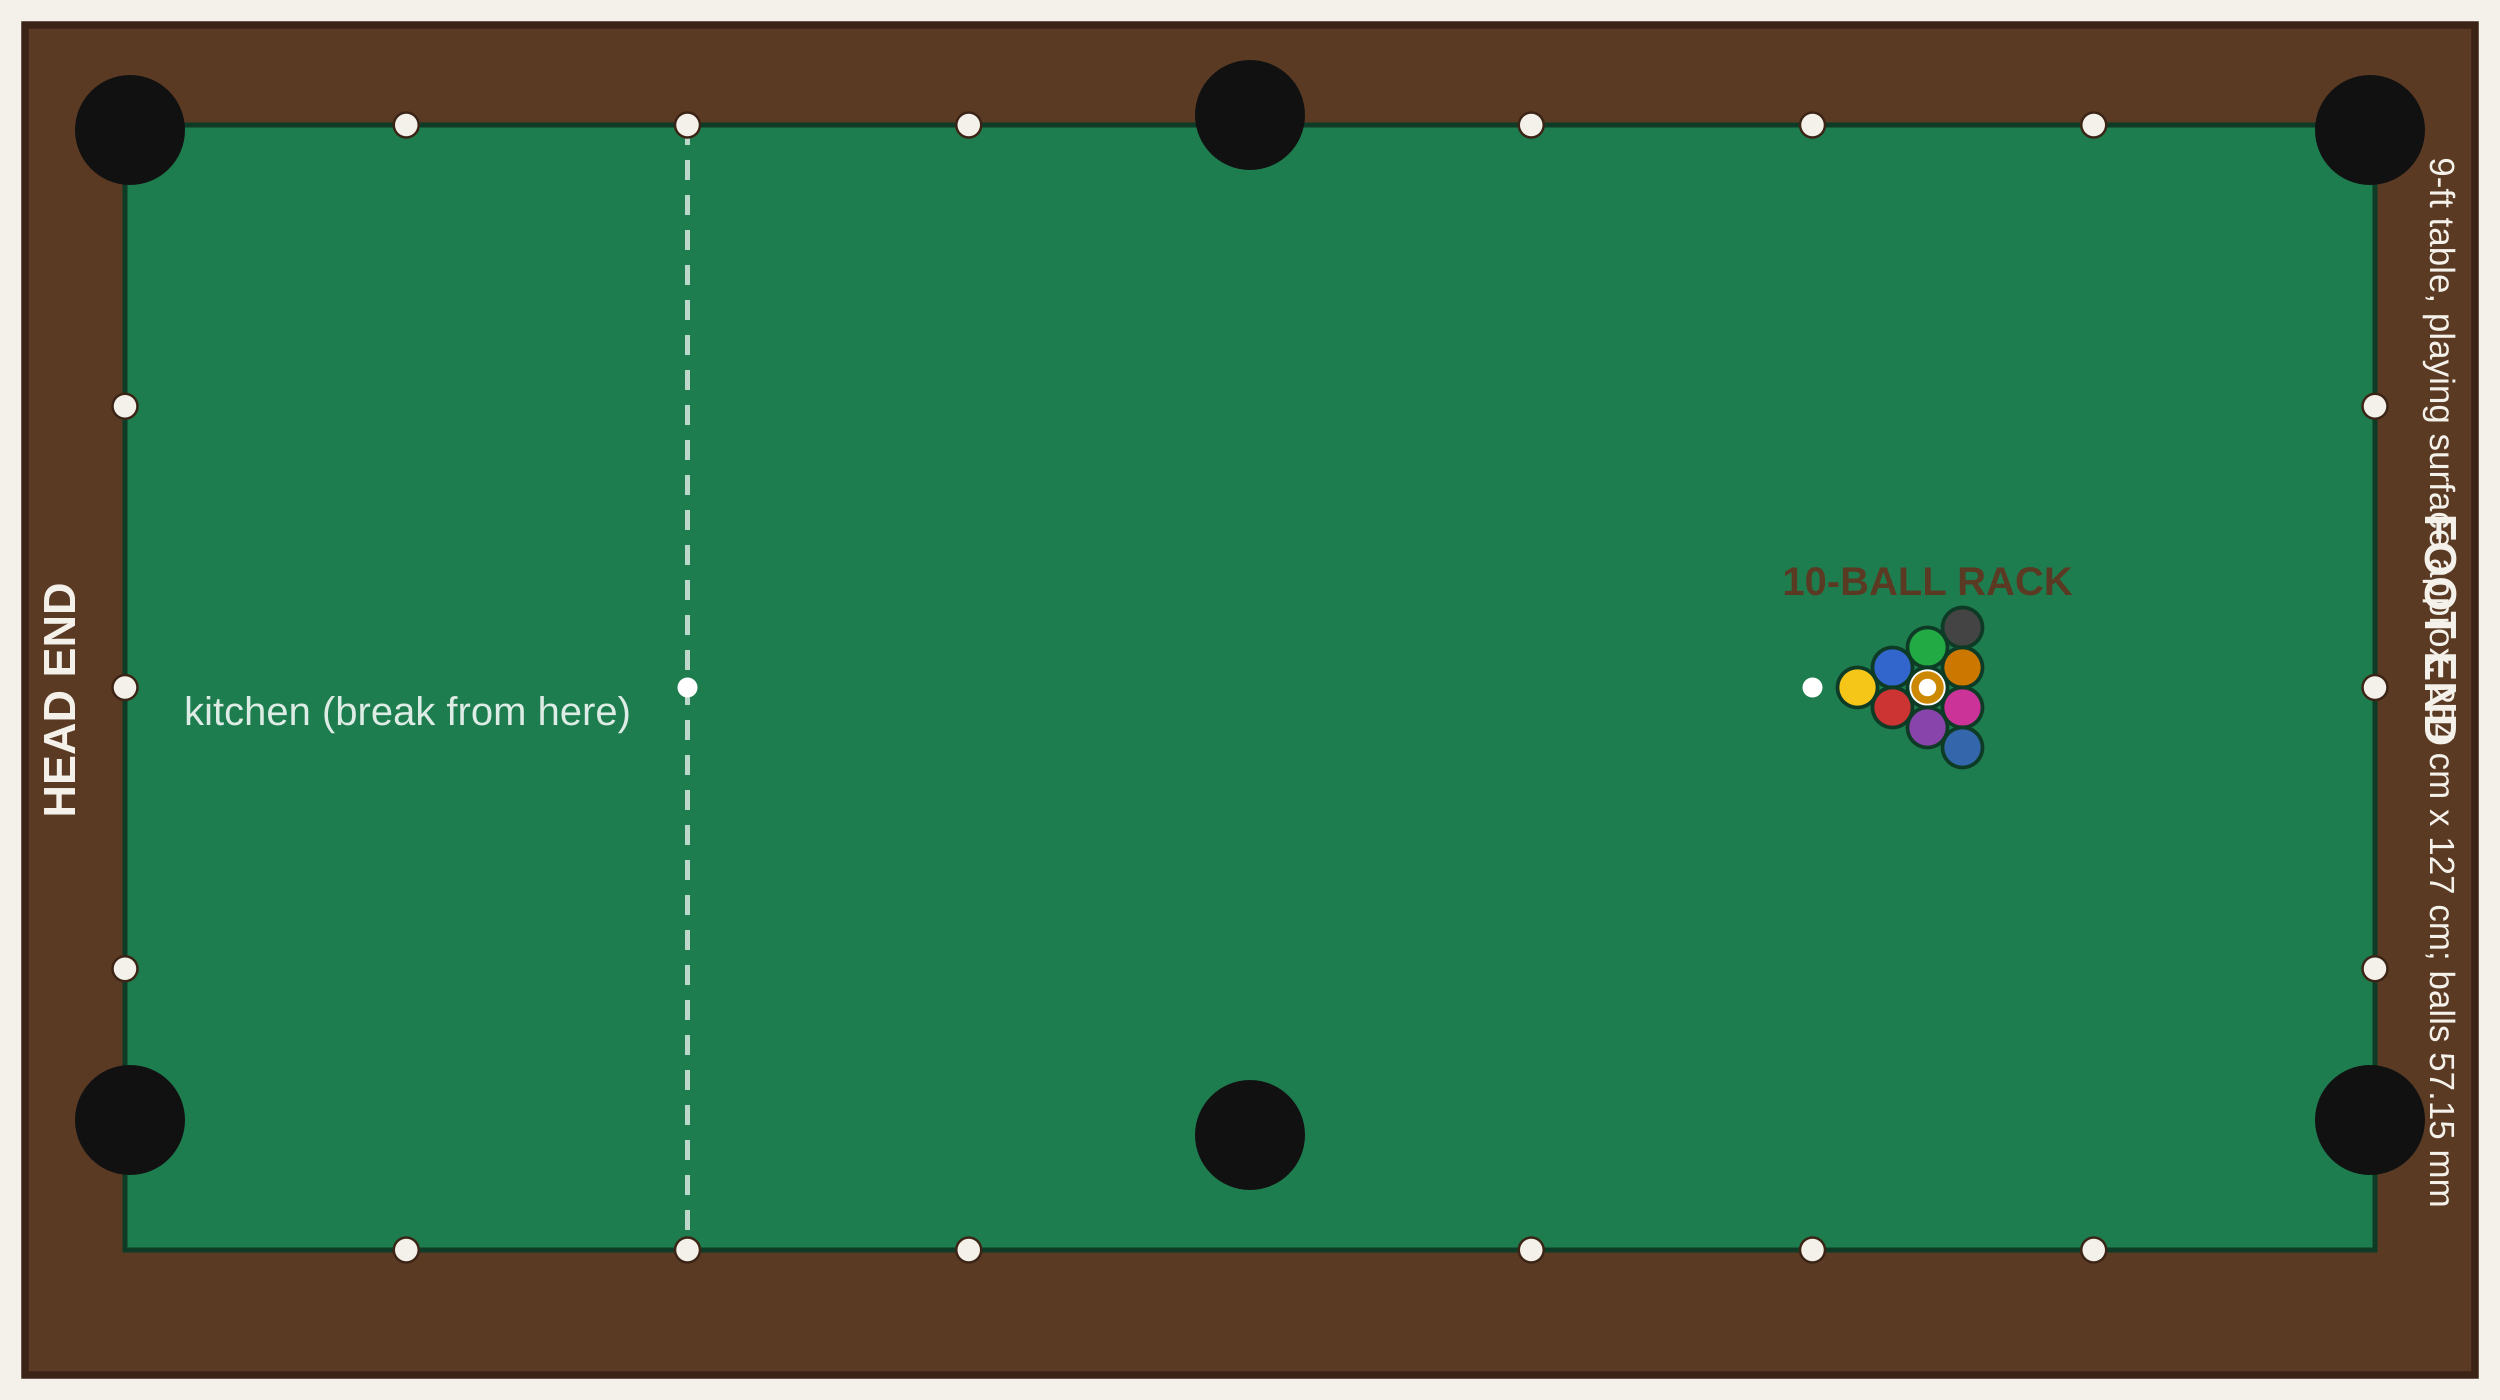
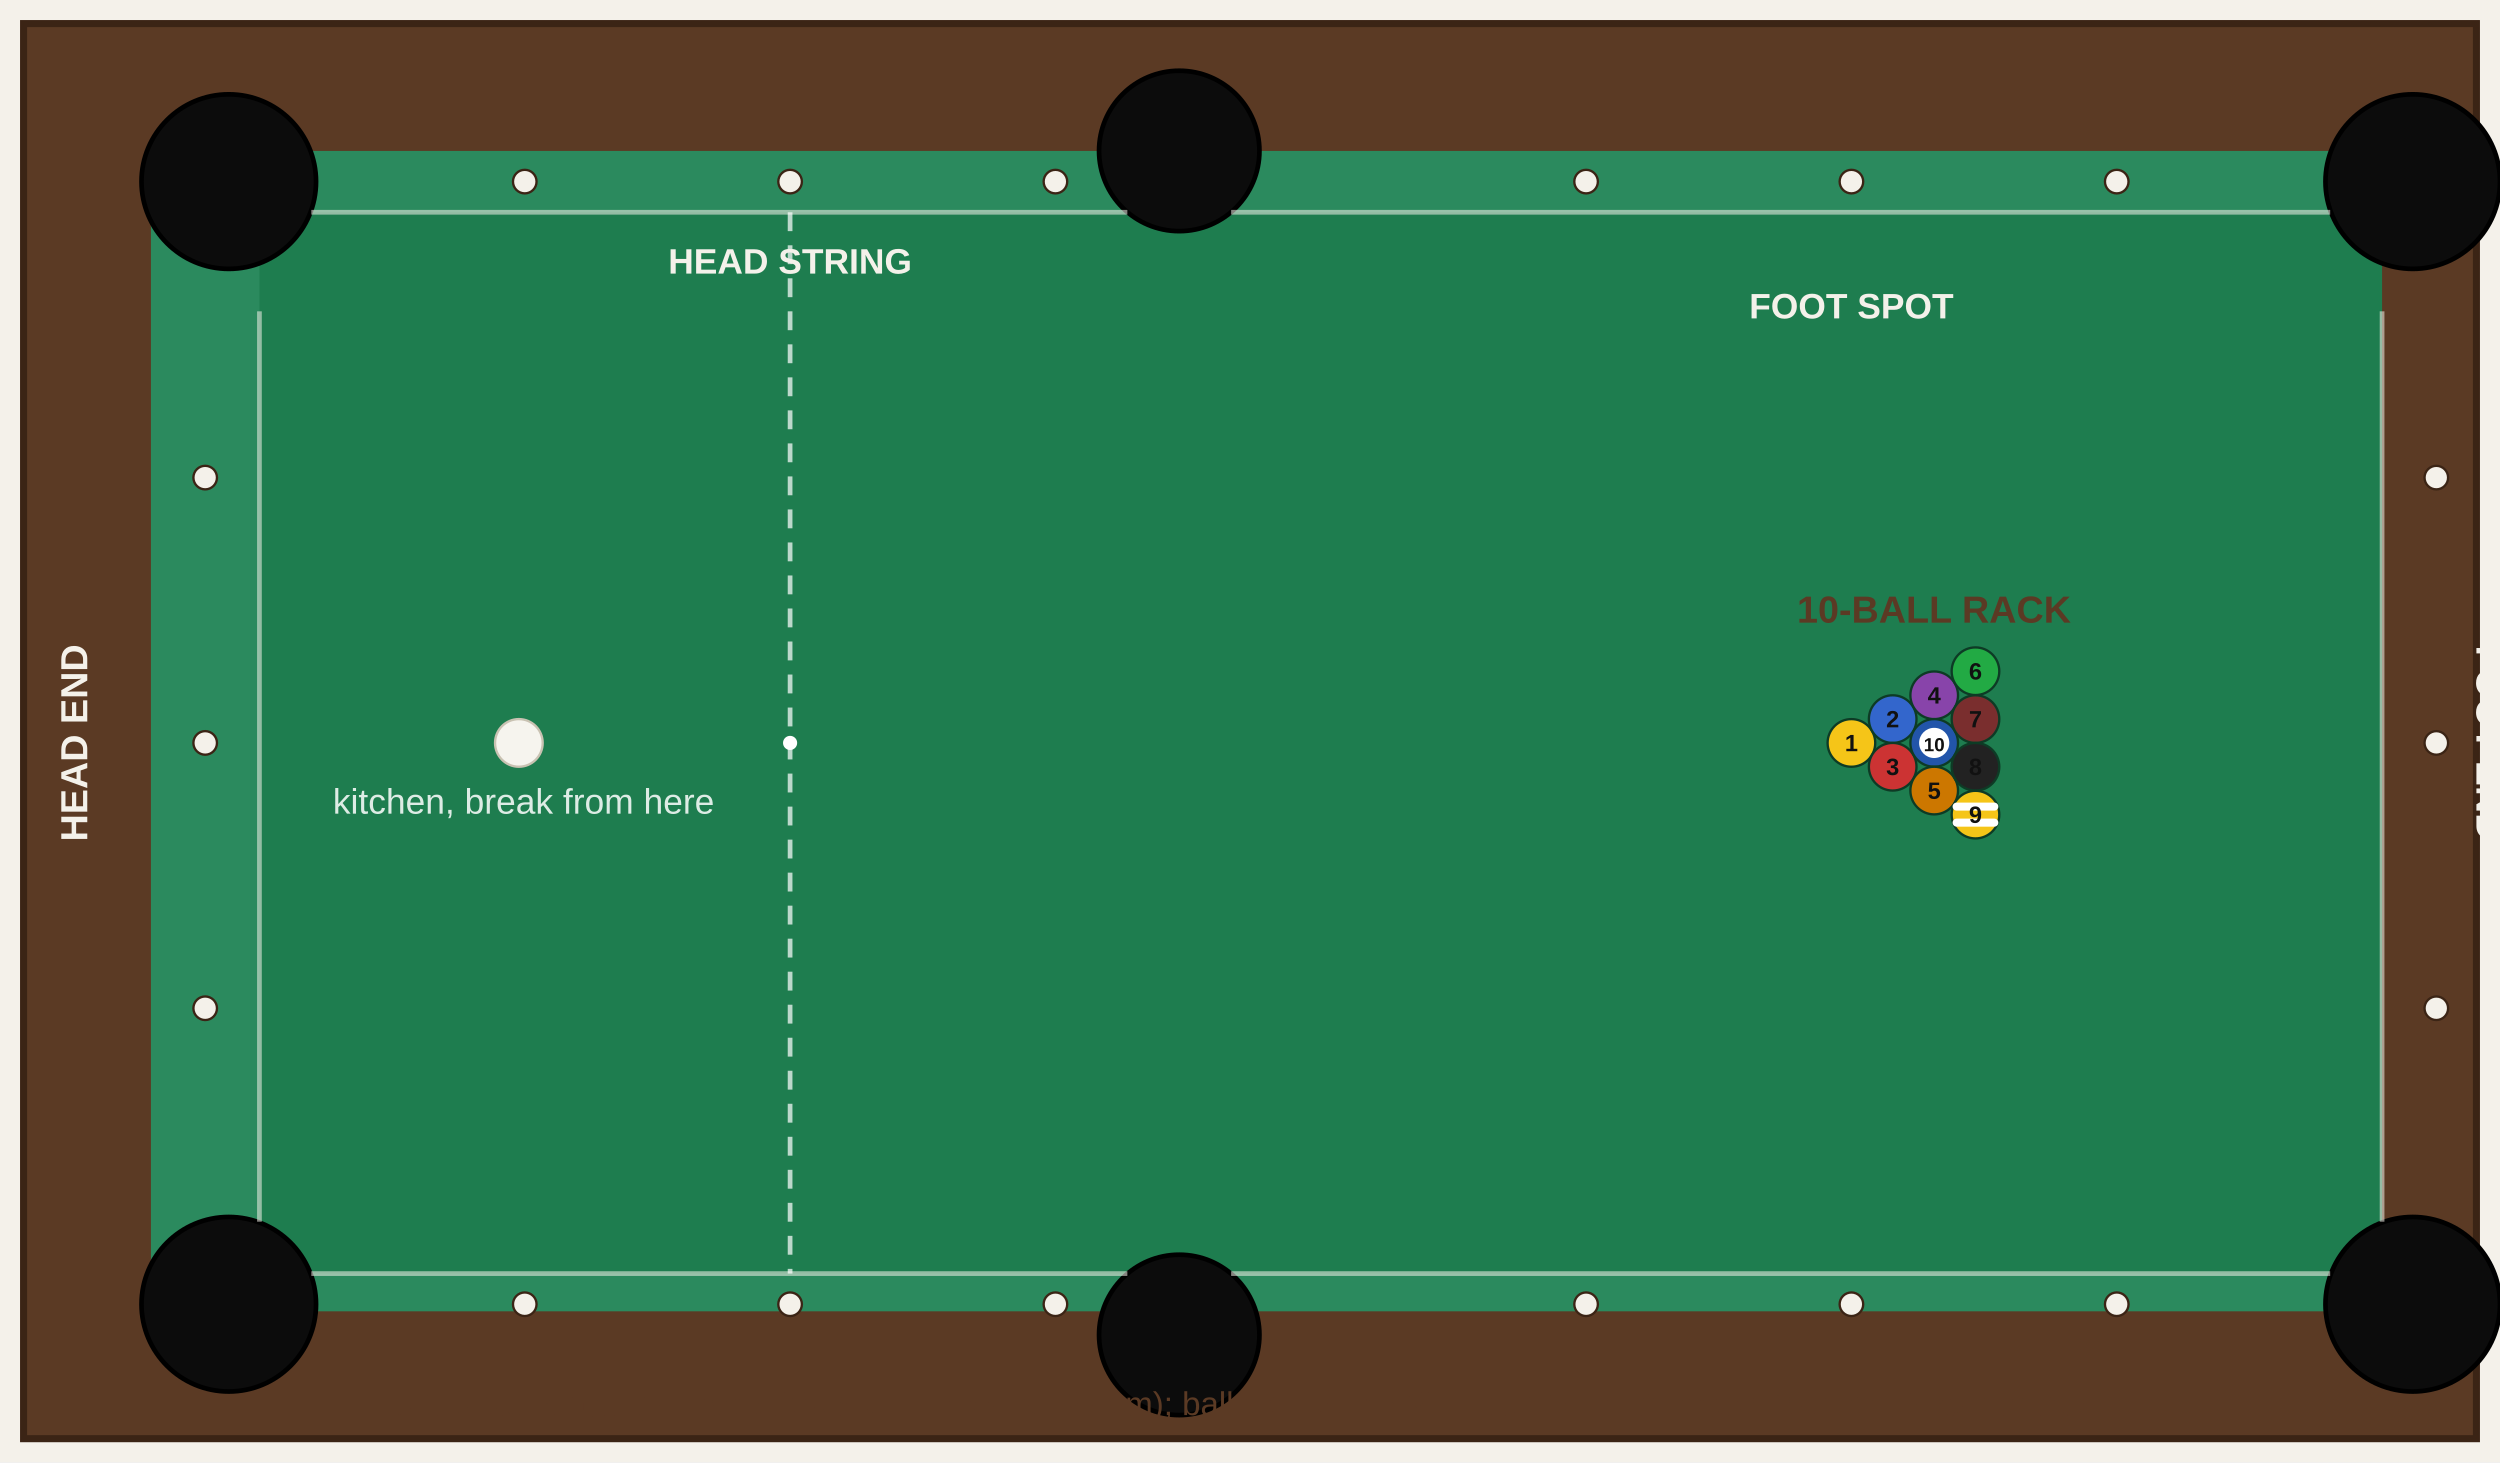
- <svg xmlns="http://www.w3.org/2000/svg" viewBox="0 0 1000 560" role="img" aria-labelledby="title desc">
-   <rect x="0" y="0" width="1000" height="560" fill="#f4f1ea" />
-   <rect x="10" y="10" width="980" height="540" fill="#5b3a24" stroke="#3b2415" stroke-width="3" />
-   <rect x="50" y="50" width="900" height="450" fill="#1e7d4f" stroke="#0d3b25" stroke-width="2" />
-   <line x1="275" y1="50" x2="275" y2="500" stroke="#ffffff" stroke-width="2" stroke-dasharray="8 6" opacity="0.7" />
-   <text x="275" y="520" fill="#5b3a24" font-family="Arial, sans-serif" font-size="18" font-weight="bold" text-anchor="middle">HEAD STRING</text>
-   <text x="163" y="290" fill="#ffffff" font-family="Arial, sans-serif" font-size="16" opacity="0.85" text-anchor="middle">kitchen (break from here)</text>
-   <circle cx="275" cy="275" r="4" fill="#ffffff" />
-   <circle cx="725" cy="275" r="4" fill="#ffffff" />
-   <text x="725" y="30" fill="#5b3a24" font-family="Arial, sans-serif" font-size="18" font-weight="bold" text-anchor="middle">FOOT SPOT</text>
-   <circle cx="52" cy="52" r="22" fill="#111111" />
-   <circle cx="948" cy="52" r="22" fill="#111111" />
-   <circle cx="52" cy="448" r="22" fill="#111111" />
-   <circle cx="948" cy="448" r="22" fill="#111111" />
-   <circle cx="500" cy="46" r="22" fill="#111111" />
-   <circle cx="500" cy="454" r="22" fill="#111111" />
+ <svg xmlns="http://www.w3.org/2000/svg" viewBox="0 0 1060 620" role="img" aria-labelledby="title desc">
+   <rect x="0" y="0" width="1060" height="620" fill="#f4f1ea" />
+   <rect x="10" y="10" width="1040" height="600" fill="#5b3a24" stroke="#3b2415" stroke-width="3" />
+   <rect x="64" y="64" width="932" height="492" fill="#2b8a5e" />
+   <rect x="110" y="90" width="900" height="450" fill="#1e7d4f" />
+   <circle cx="97" cy="77" r="37" fill="#0c0c0c" stroke="#000000" stroke-width="2" />
+   <circle cx="1023" cy="77" r="37" fill="#0c0c0c" stroke="#000000" stroke-width="2" />
+   <circle cx="97" cy="553" r="37" fill="#0c0c0c" stroke="#000000" stroke-width="2" />
+   <circle cx="1023" cy="553" r="37" fill="#0c0c0c" stroke="#000000" stroke-width="2" />
+   <circle cx="500" cy="64" r="34" fill="#0c0c0c" stroke="#000000" stroke-width="2" />
+   <circle cx="500" cy="566" r="34" fill="#0c0c0c" stroke="#000000" stroke-width="2" />
+   <g stroke="#f4f1ea" stroke-width="2" opacity="0.55">
+     <line x1="132" y1="90" x2="478" y2="90" />
+     <line x1="522" y1="90" x2="988" y2="90" />
+     <line x1="132" y1="540" x2="478" y2="540" />
+     <line x1="522" y1="540" x2="988" y2="540" />
+     <line x1="110" y1="132" x2="110" y2="518" />
+     <line x1="1010" y1="132" x2="1010" y2="518" />
+   </g>
+   <line x1="335" y1="90" x2="335" y2="540" stroke="#ffffff" stroke-width="2" stroke-dasharray="8 6" opacity="0.7" />
+   <text x="335" y="116" fill="#f4f1ea" font-family="Arial, sans-serif" font-size="15" font-weight="bold" text-anchor="middle">HEAD STRING</text>
+   <text x="222" y="345" fill="#ffffff" font-family="Arial, sans-serif" font-size="15" opacity="0.85" text-anchor="middle">kitchen, break from here</text>
+   <circle cx="335" cy="315" r="3" fill="#ffffff" />
+   <circle cx="785" cy="315" r="3" fill="#ffffff" />
+   <text x="785" y="135" fill="#f4f1ea" font-family="Arial, sans-serif" font-size="15" font-weight="bold" text-anchor="middle">FOOT SPOT</text>
  <g fill="#f4f1ea" stroke="#3b2415" stroke-width="1">
-     <circle cx="50" cy="162.5" r="5" />
-     <circle cx="50" cy="275" r="5" />
-     <circle cx="50" cy="387.5" r="5" />
-     <circle cx="950" cy="162.5" r="5" />
-     <circle cx="950" cy="275" r="5" />
-     <circle cx="950" cy="387.5" r="5" />
-     <circle cx="162.5" cy="50" r="5" />
-     <circle cx="275" cy="50" r="5" />
-     <circle cx="387.5" cy="50" r="5" />
-     <circle cx="612.5" cy="50" r="5" />
-     <circle cx="725" cy="50" r="5" />
-     <circle cx="837.5" cy="50" r="5" />
-     <circle cx="162.5" cy="500" r="5" />
-     <circle cx="275" cy="500" r="5" />
-     <circle cx="387.5" cy="500" r="5" />
-     <circle cx="612.5" cy="500" r="5" />
-     <circle cx="725" cy="500" r="5" />
-     <circle cx="837.5" cy="500" r="5" />
+     <circle cx="87" cy="202.5" r="5" />
+     <circle cx="87" cy="315" r="5" />
+     <circle cx="87" cy="427.5" r="5" />
+     <circle cx="1033" cy="202.5" r="5" />
+     <circle cx="1033" cy="315" r="5" />
+     <circle cx="1033" cy="427.5" r="5" />
+     <circle cx="222.5" cy="77" r="5" />
+     <circle cx="335" cy="77" r="5" />
+     <circle cx="447.5" cy="77" r="5" />
+     <circle cx="672.5" cy="77" r="5" />
+     <circle cx="785" cy="77" r="5" />
+     <circle cx="897.5" cy="77" r="5" />
+     <circle cx="222.5" cy="553" r="5" />
+     <circle cx="335" cy="553" r="5" />
+     <circle cx="447.5" cy="553" r="5" />
+     <circle cx="672.5" cy="553" r="5" />
+     <circle cx="785" cy="553" r="5" />
+     <circle cx="897.5" cy="553" r="5" />
  </g>
-   <g stroke="#0d3b25" stroke-width="1.5">
-     <circle cx="743" cy="275" r="8" fill="#f5c518" />
-     <circle cx="757" cy="267" r="8" fill="#3366cc" />
-     <circle cx="757" cy="283" r="8" fill="#cc3333" />
-     <circle cx="771" cy="259" r="8" fill="#22aa44" />
-     <circle cx="771" cy="275" r="8" fill="#ffffff" />
-     <circle cx="771" cy="275" r="5" fill="none" stroke="#cc8800" stroke-width="3" />
-     <circle cx="771" cy="291" r="8" fill="#8844aa" />
-     <circle cx="785" cy="251" r="8" fill="#444444" />
-     <circle cx="785" cy="267" r="8" fill="#cc7700" />
-     <circle cx="785" cy="283" r="8" fill="#cc3399" />
-     <circle cx="785" cy="299" r="8" fill="#3366aa" />
+   <circle cx="220" cy="315" r="10.1" fill="#f6f4ee" stroke="#c9c2b2" stroke-width="1" />
+   <g stroke="#0d3b25" stroke-width="1">
+     <circle cx="785" cy="315" r="10.1" fill="#f5c518" />
+     <circle cx="802.5" cy="304.9" r="10.1" fill="#3366cc" />
+     <circle cx="802.5" cy="325.1" r="10.1" fill="#cc3333" />
+     <circle cx="820.1" cy="294.8" r="10.1" fill="#8844aa" />
+     <circle cx="820.1" cy="315" r="10.1" fill="#2255aa" />
+     <circle cx="820.1" cy="335.2" r="10.1" fill="#cc7700" />
+     <circle cx="837.6" cy="284.6" r="10.1" fill="#22aa44" />
+     <circle cx="837.6" cy="304.9" r="10.1" fill="#7a2e2e" />
+     <circle cx="837.6" cy="325.1" r="10.1" fill="#222222" />
+     <circle cx="837.6" cy="345.4" r="10.1" fill="#f5c518" />
  </g>
-   <text x="771" y="238" fill="#5b3a24" font-family="Arial, sans-serif" font-size="16" font-weight="bold" text-anchor="middle">10-BALL RACK</text>
-   <text x="30" y="280" fill="#f4f1ea" font-family="Arial, sans-serif" font-size="18" font-weight="bold" text-anchor="middle" transform="rotate(-90 30 280)">HEAD END</text>
-   <text x="970" y="252" fill="#f4f1ea" font-family="Arial, sans-serif" font-size="18" font-weight="bold" text-anchor="middle" transform="rotate(90 970 252)">FOOT END</text>
-   <text x="977" y="292" fill="#f4f1ea" font-family="Arial, sans-serif" font-size="14" text-anchor="middle" transform="rotate(90 984 280)">9-ft table, playing surface approx. 254 cm x 127 cm; balls 57.15 mm</text>
+   <g stroke="#ffffff" stroke-width="3.4" stroke-linecap="round">
+     <line x1="829.6" y1="342" x2="845.6" y2="342" />
+     <line x1="829.6" y1="348.8" x2="845.6" y2="348.8" />
+   </g>
+   <circle cx="820.1" cy="315" r="6.4" fill="#ffffff" />
+   <g fill="#111111" font-family="Arial, sans-serif" font-size="10" font-weight="bold" text-anchor="middle">
+     <text x="785" y="318.5">1</text>
+     <text x="802.5" y="308.4">2</text>
+     <text x="802.5" y="328.6">3</text>
+     <text x="820.1" y="298.3">4</text>
+     <text x="820.1" y="318.5" font-size="8">10</text>
+     <text x="820.1" y="338.7">5</text>
+     <text x="837.6" y="288.1">6</text>
+     <text x="837.6" y="308.4">7</text>
+     <text x="837.6" y="328.6">8</text>
+     <text x="837.6" y="348.9">9</text>
+   </g>
+   <text x="820" y="264" fill="#5b3a24" font-family="Arial, sans-serif" font-size="16" font-weight="bold" text-anchor="middle">10-BALL RACK</text>
+   <text x="37" y="315" fill="#f4f1ea" font-family="Arial, sans-serif" font-size="16" font-weight="bold" text-anchor="middle" transform="rotate(-90 37 315)">HEAD END</text>
+   <text x="1050" y="315" fill="#f4f1ea" font-family="Arial, sans-serif" font-size="16" font-weight="bold" text-anchor="middle" transform="rotate(90 1050 315)">FOOT END</text>
+   <text x="530" y="600" fill="#5b3a24" font-family="Arial, sans-serif" font-size="14" text-anchor="middle">9-ft table, playing surface 100 x 50 in (254 x 127 cm); ball diameter 2.25 in (57.15 mm); drawn to scale, 9 px per inch.</text>
</svg>
